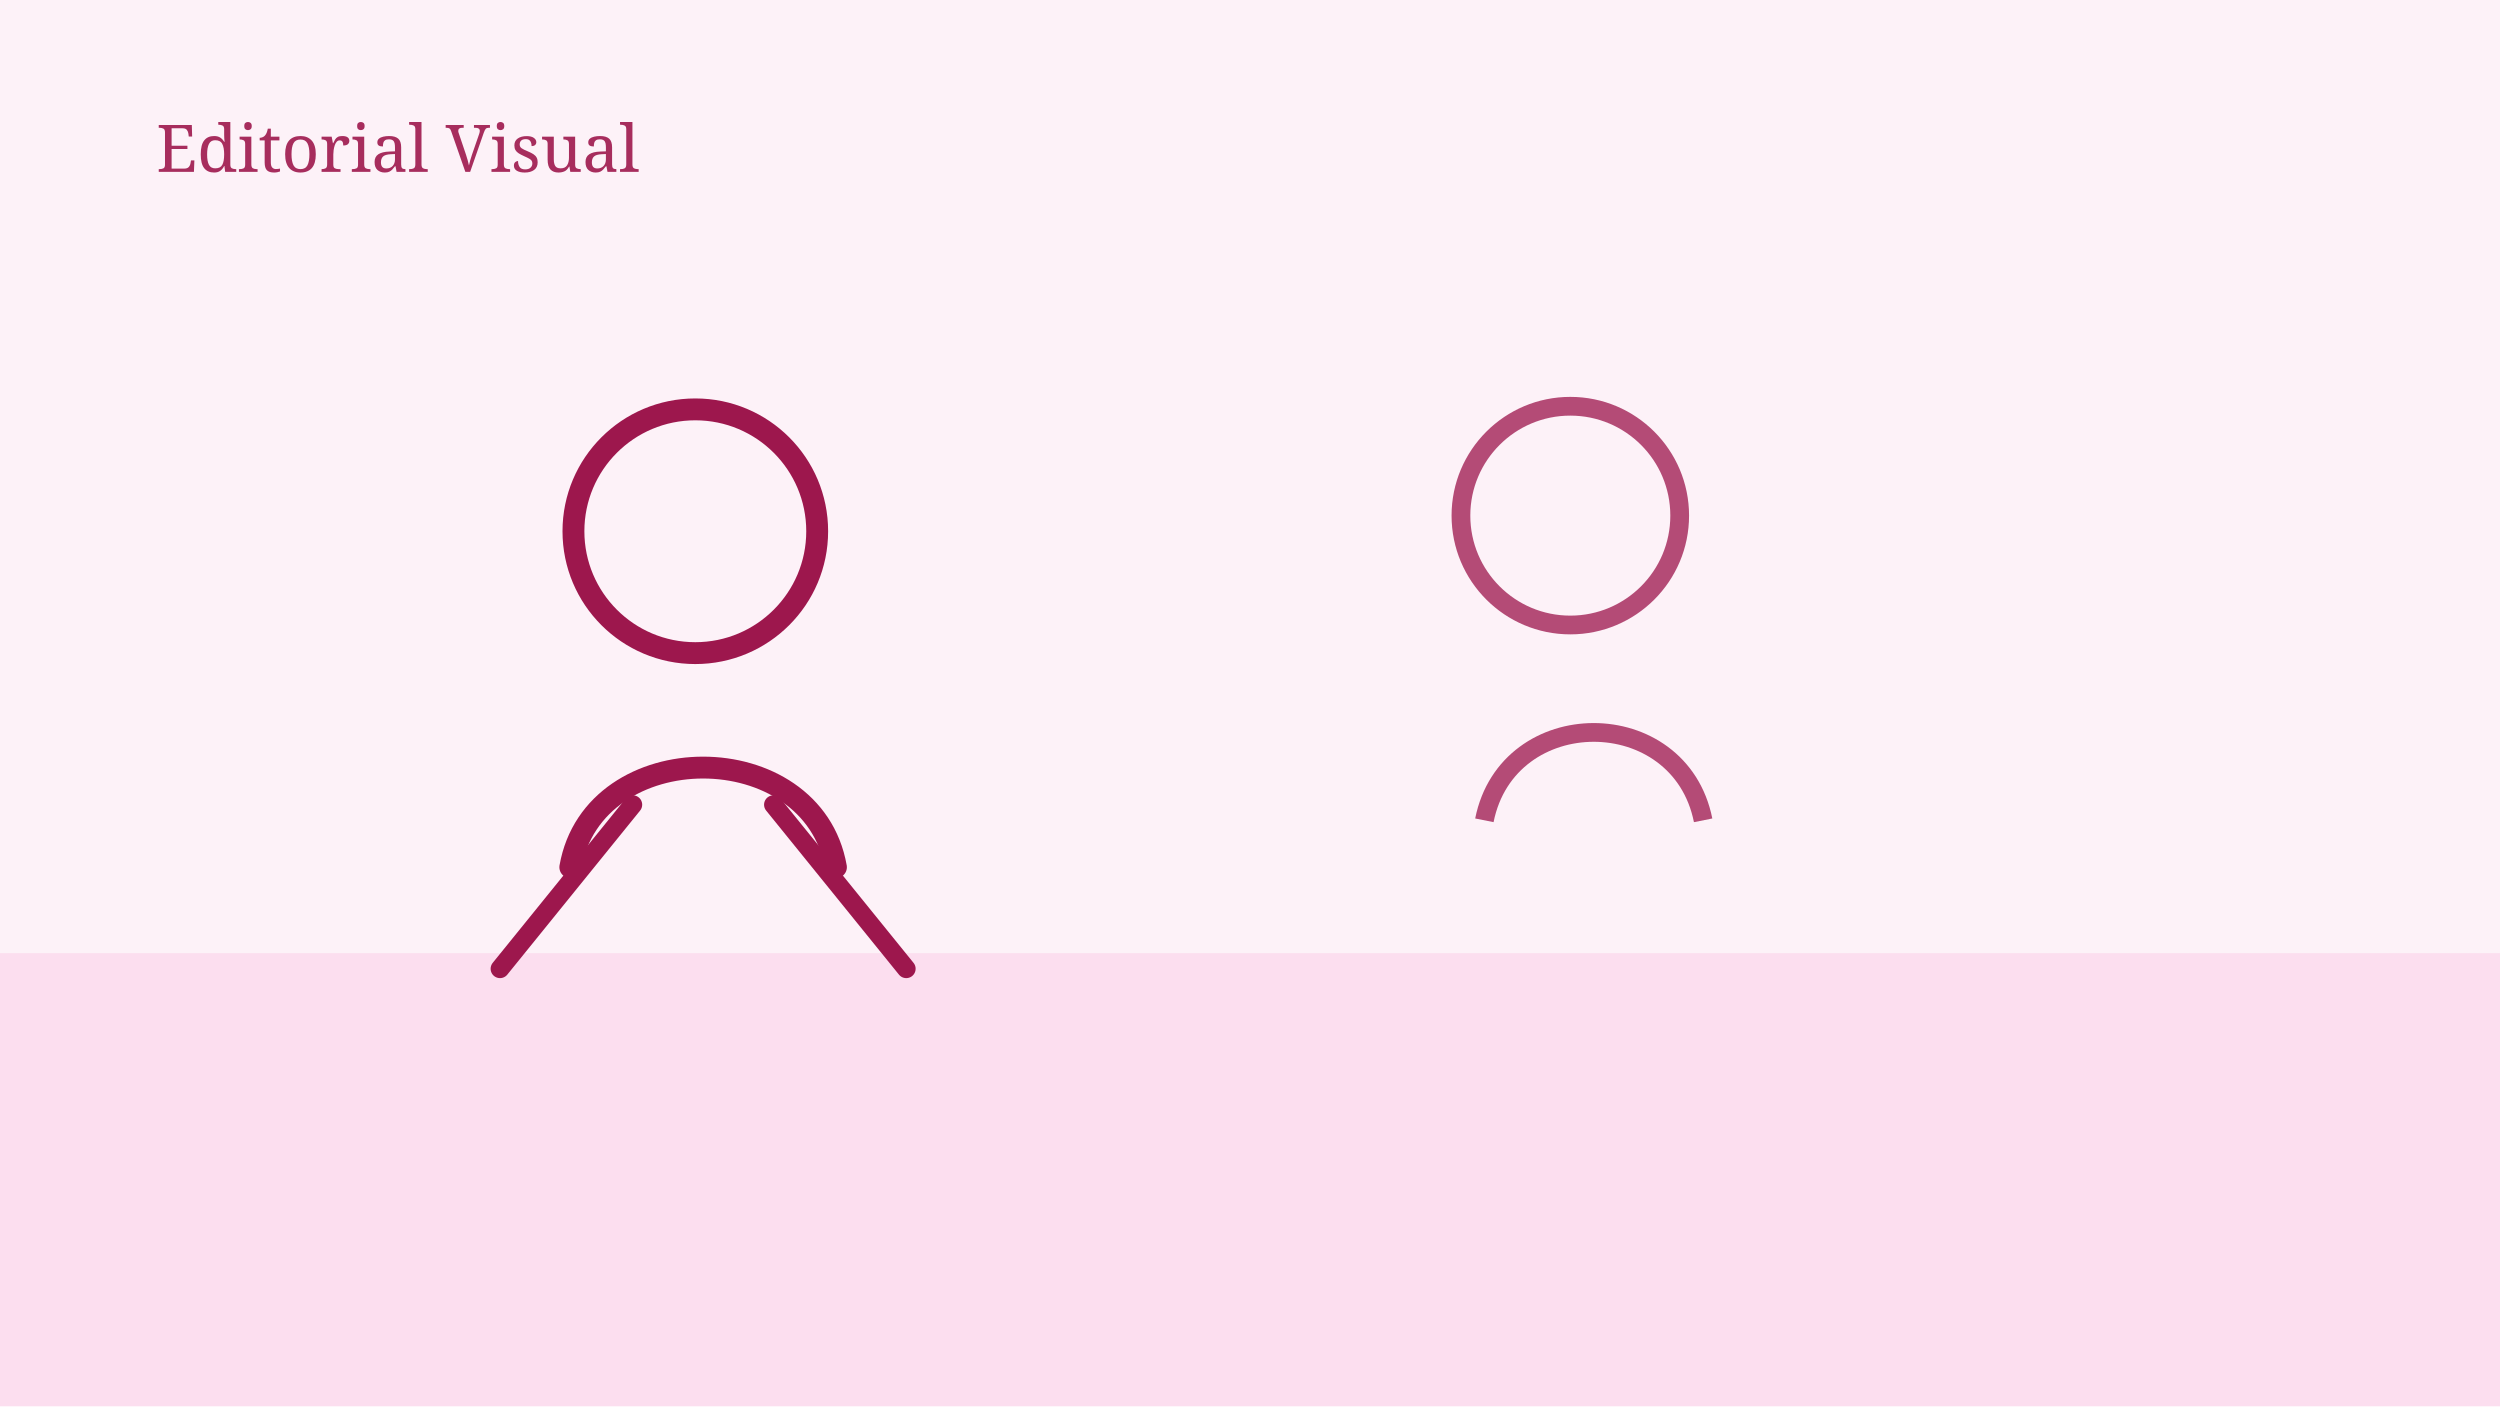
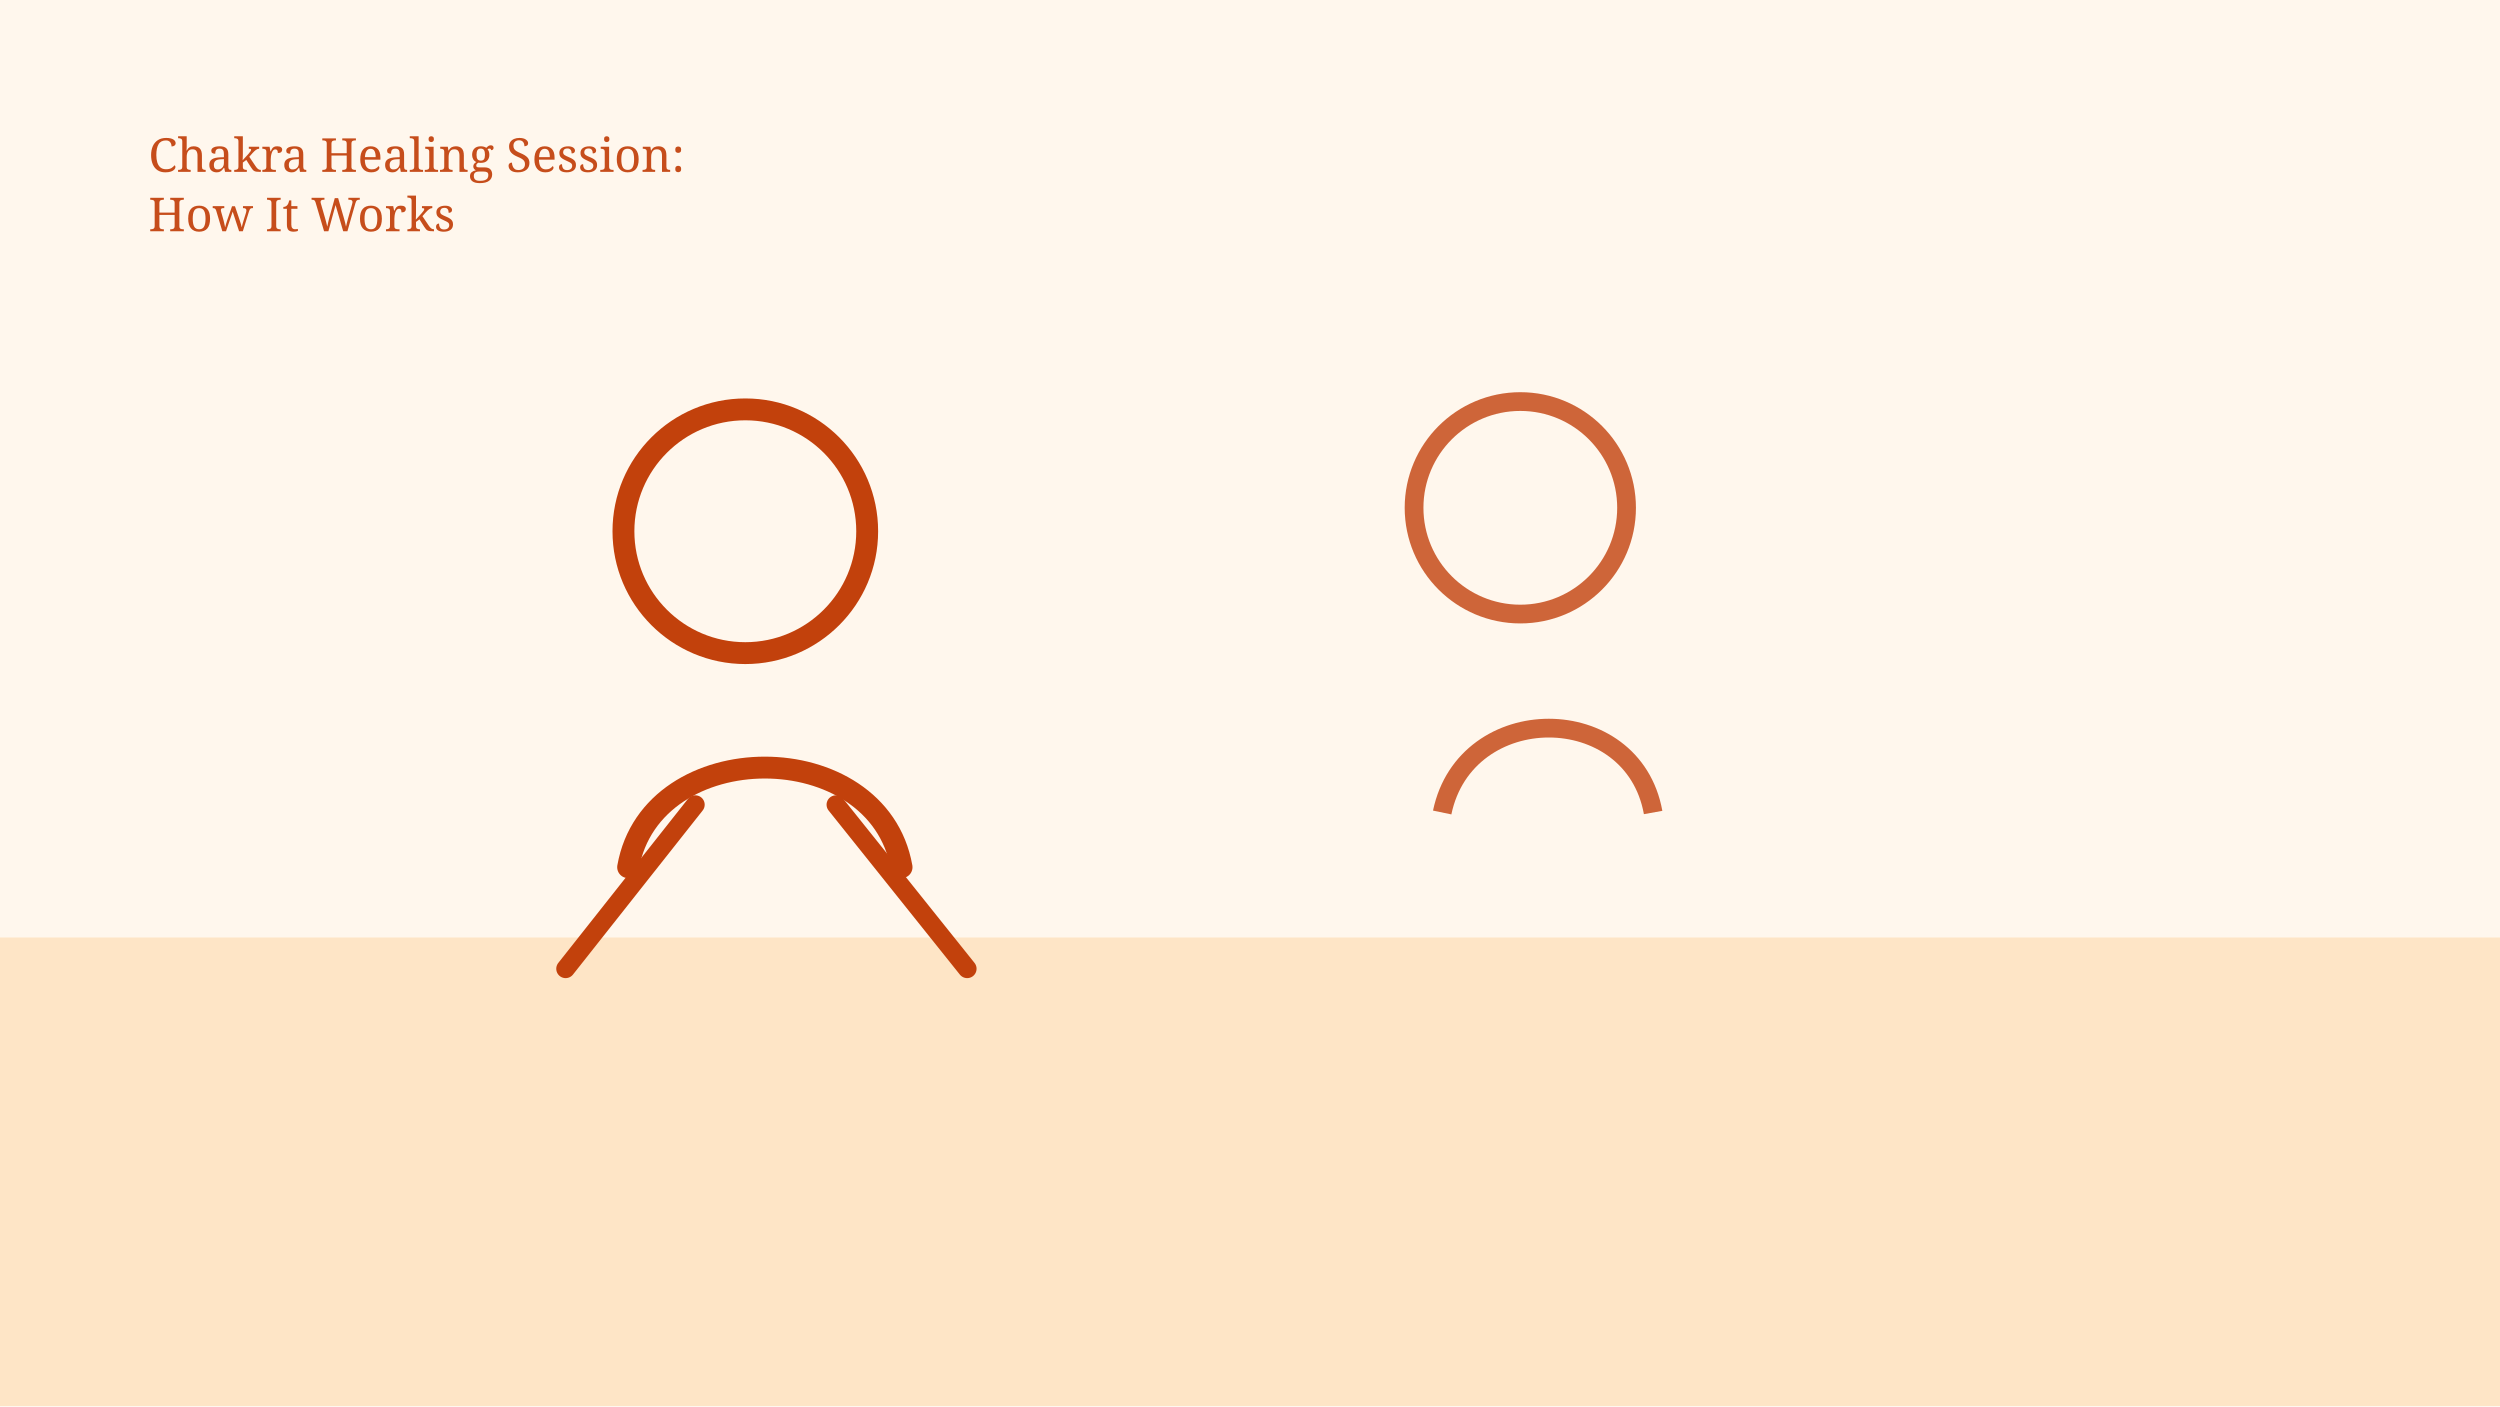
<svg xmlns="http://www.w3.org/2000/svg" width="1600" height="900" viewBox="0 0 1600 900">
-   <rect width="1600" height="900" fill="#fdf2f8" />
-   <rect x="0" y="610" width="1600" height="290" fill="#fbcfe8" opacity="0.58" />
-   <circle cx="445" cy="340" r="78" fill="none" stroke="#9d174d" stroke-width="14" />
-   <path d="M365 555 C380 470 520 470 535 555" fill="none" stroke="#9d174d" stroke-width="14" stroke-linecap="round" />
-   <path d="M405 515 L320 620 M495 515 L580 620" stroke="#9d174d" stroke-width="12" stroke-linecap="round" />
-   <circle cx="1005" cy="330" r="70" fill="none" stroke="#9d174d" stroke-width="12" opacity="0.76" />
-   <path d="M950 525 C965 450 1075 450 1090 525" fill="none" stroke="#9d174d" stroke-width="12" opacity="0.76" />
-   <text x="100" y="110" font-size="42" font-family="Georgia, serif" fill="#9d174d" opacity="0.9">Editorial Visual</text>
+   <rect width="1600" height="900" fill="#fff7ed" />
+   <rect x="0" y="600" width="1600" height="300" fill="#fed7aa" opacity="0.58" />
+   <circle cx="477" cy="340" r="78" fill="none" stroke="#c2410c" stroke-width="14" />
+   <path d="M402 555 C417 470 562 470 577 555" fill="none" stroke="#c2410c" stroke-width="14" stroke-linecap="round" />
+   <path d="M445 515 L362 620 M535 515 L619 620" stroke="#c2410c" stroke-width="12" stroke-linecap="round" />
+   <circle cx="973" cy="325" r="68" fill="none" stroke="#c2410c" stroke-width="12" opacity="0.8" />
+   <path d="M923 520 C938 448 1045 448 1058 520" fill="none" stroke="#c2410c" stroke-width="12" opacity="0.8" />
+   <text x="95" y="110" font-size="30" font-family="Georgia, serif" fill="#c2410c" opacity="0.93">Chakra Healing Session:</text>
+   <text x="95" y="148" font-size="30" font-family="Georgia, serif" fill="#c2410c" opacity="0.93">How It Works</text>
</svg>
